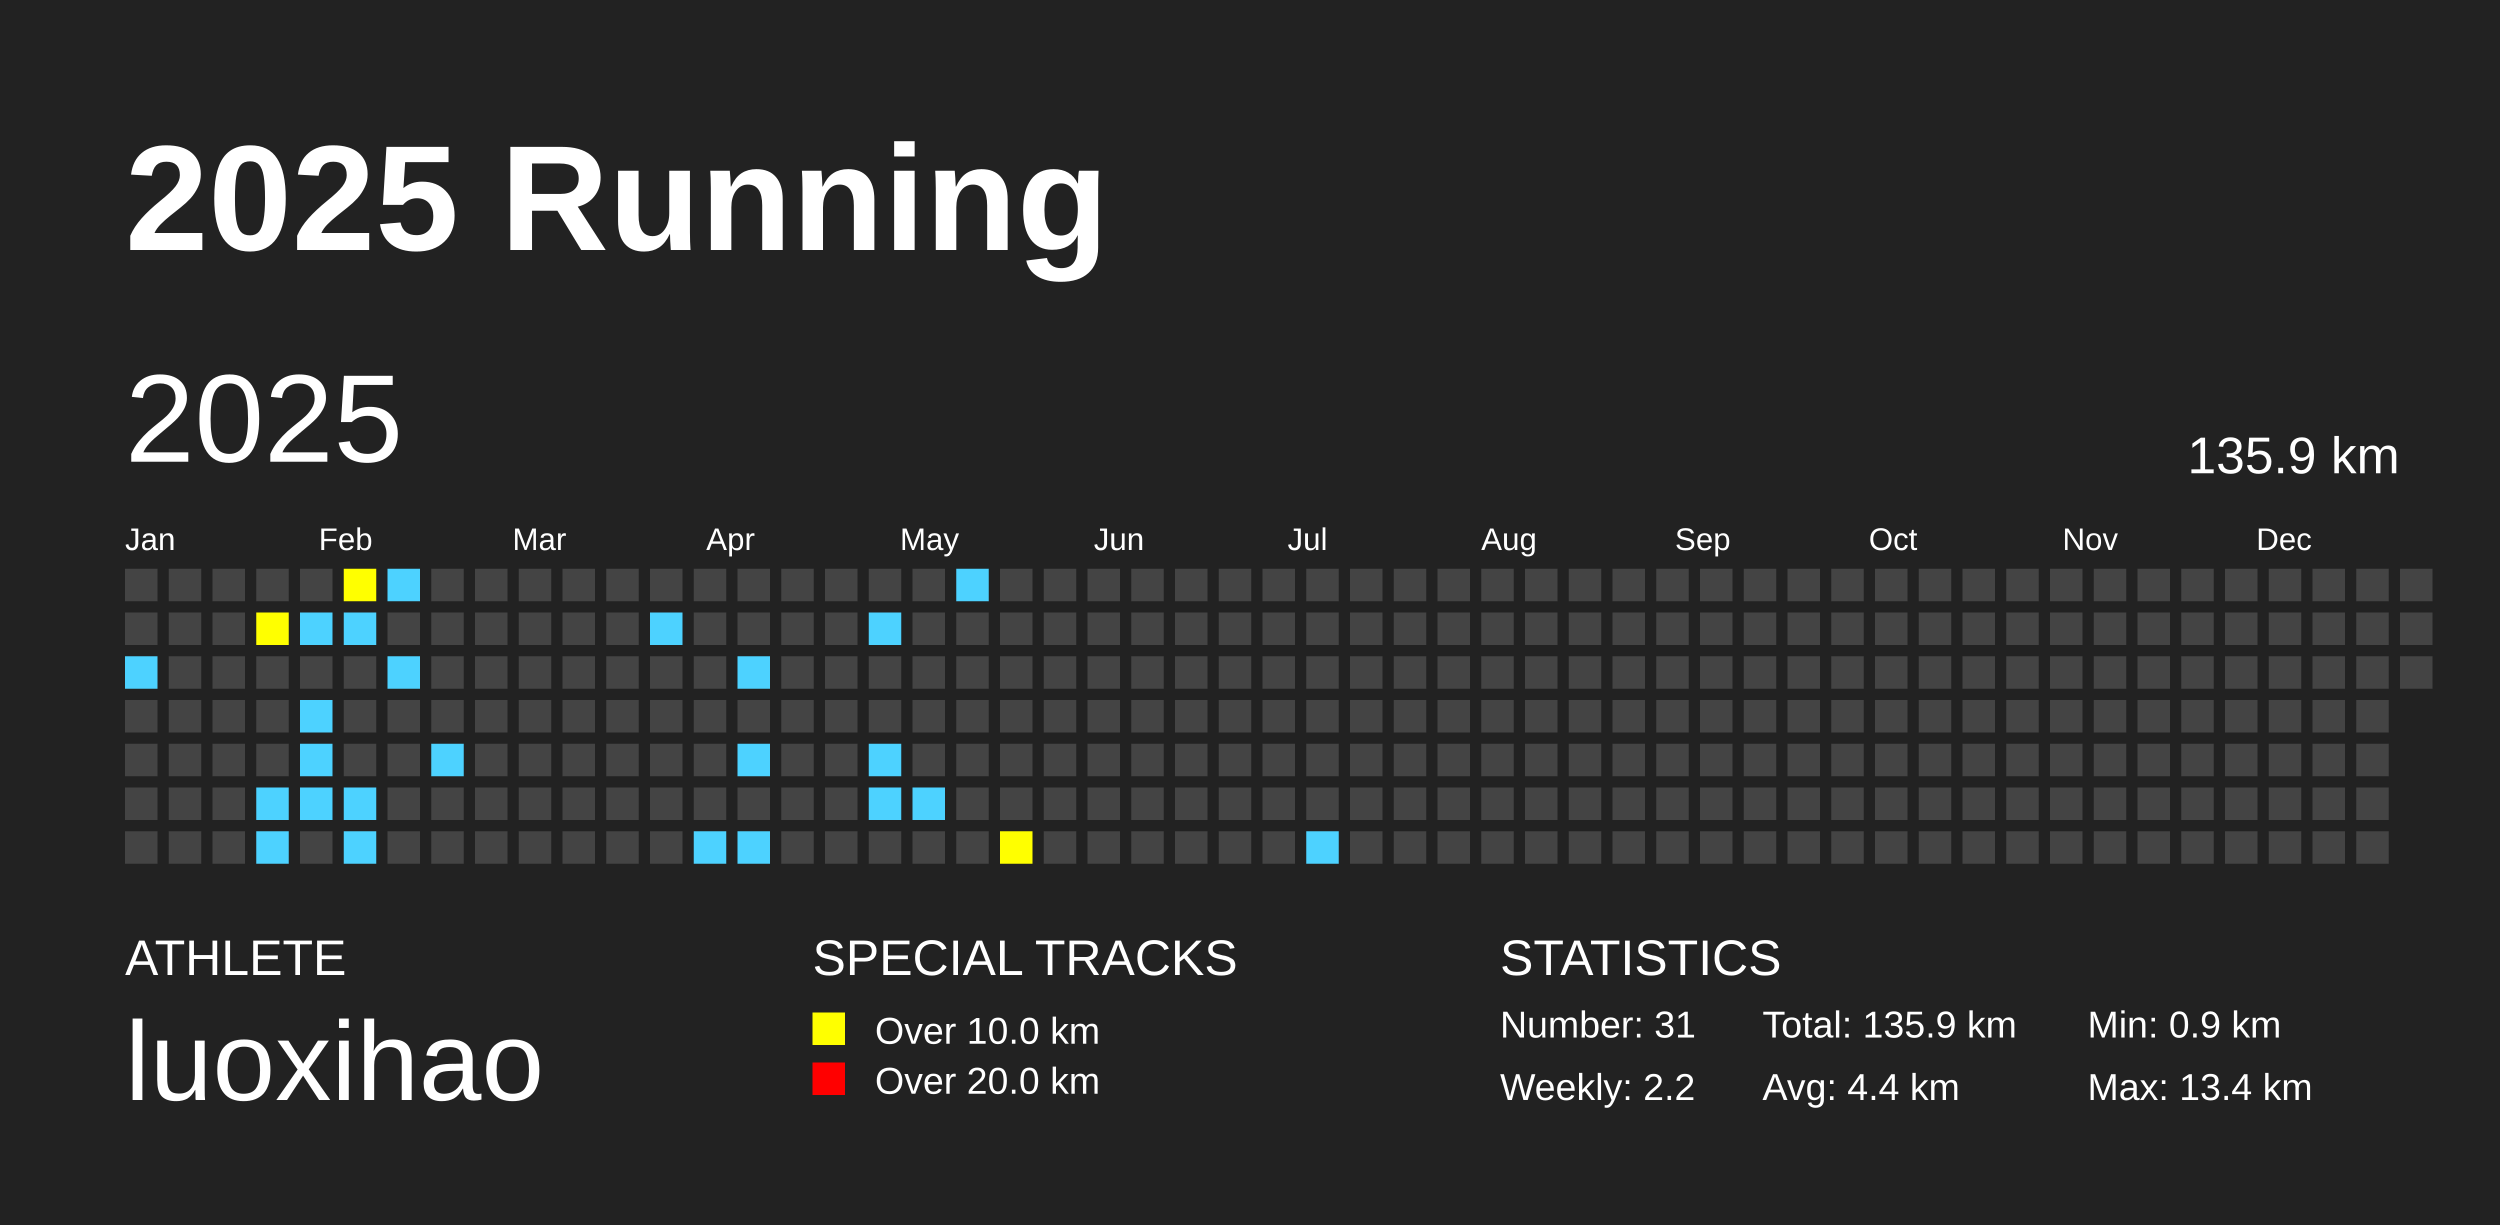
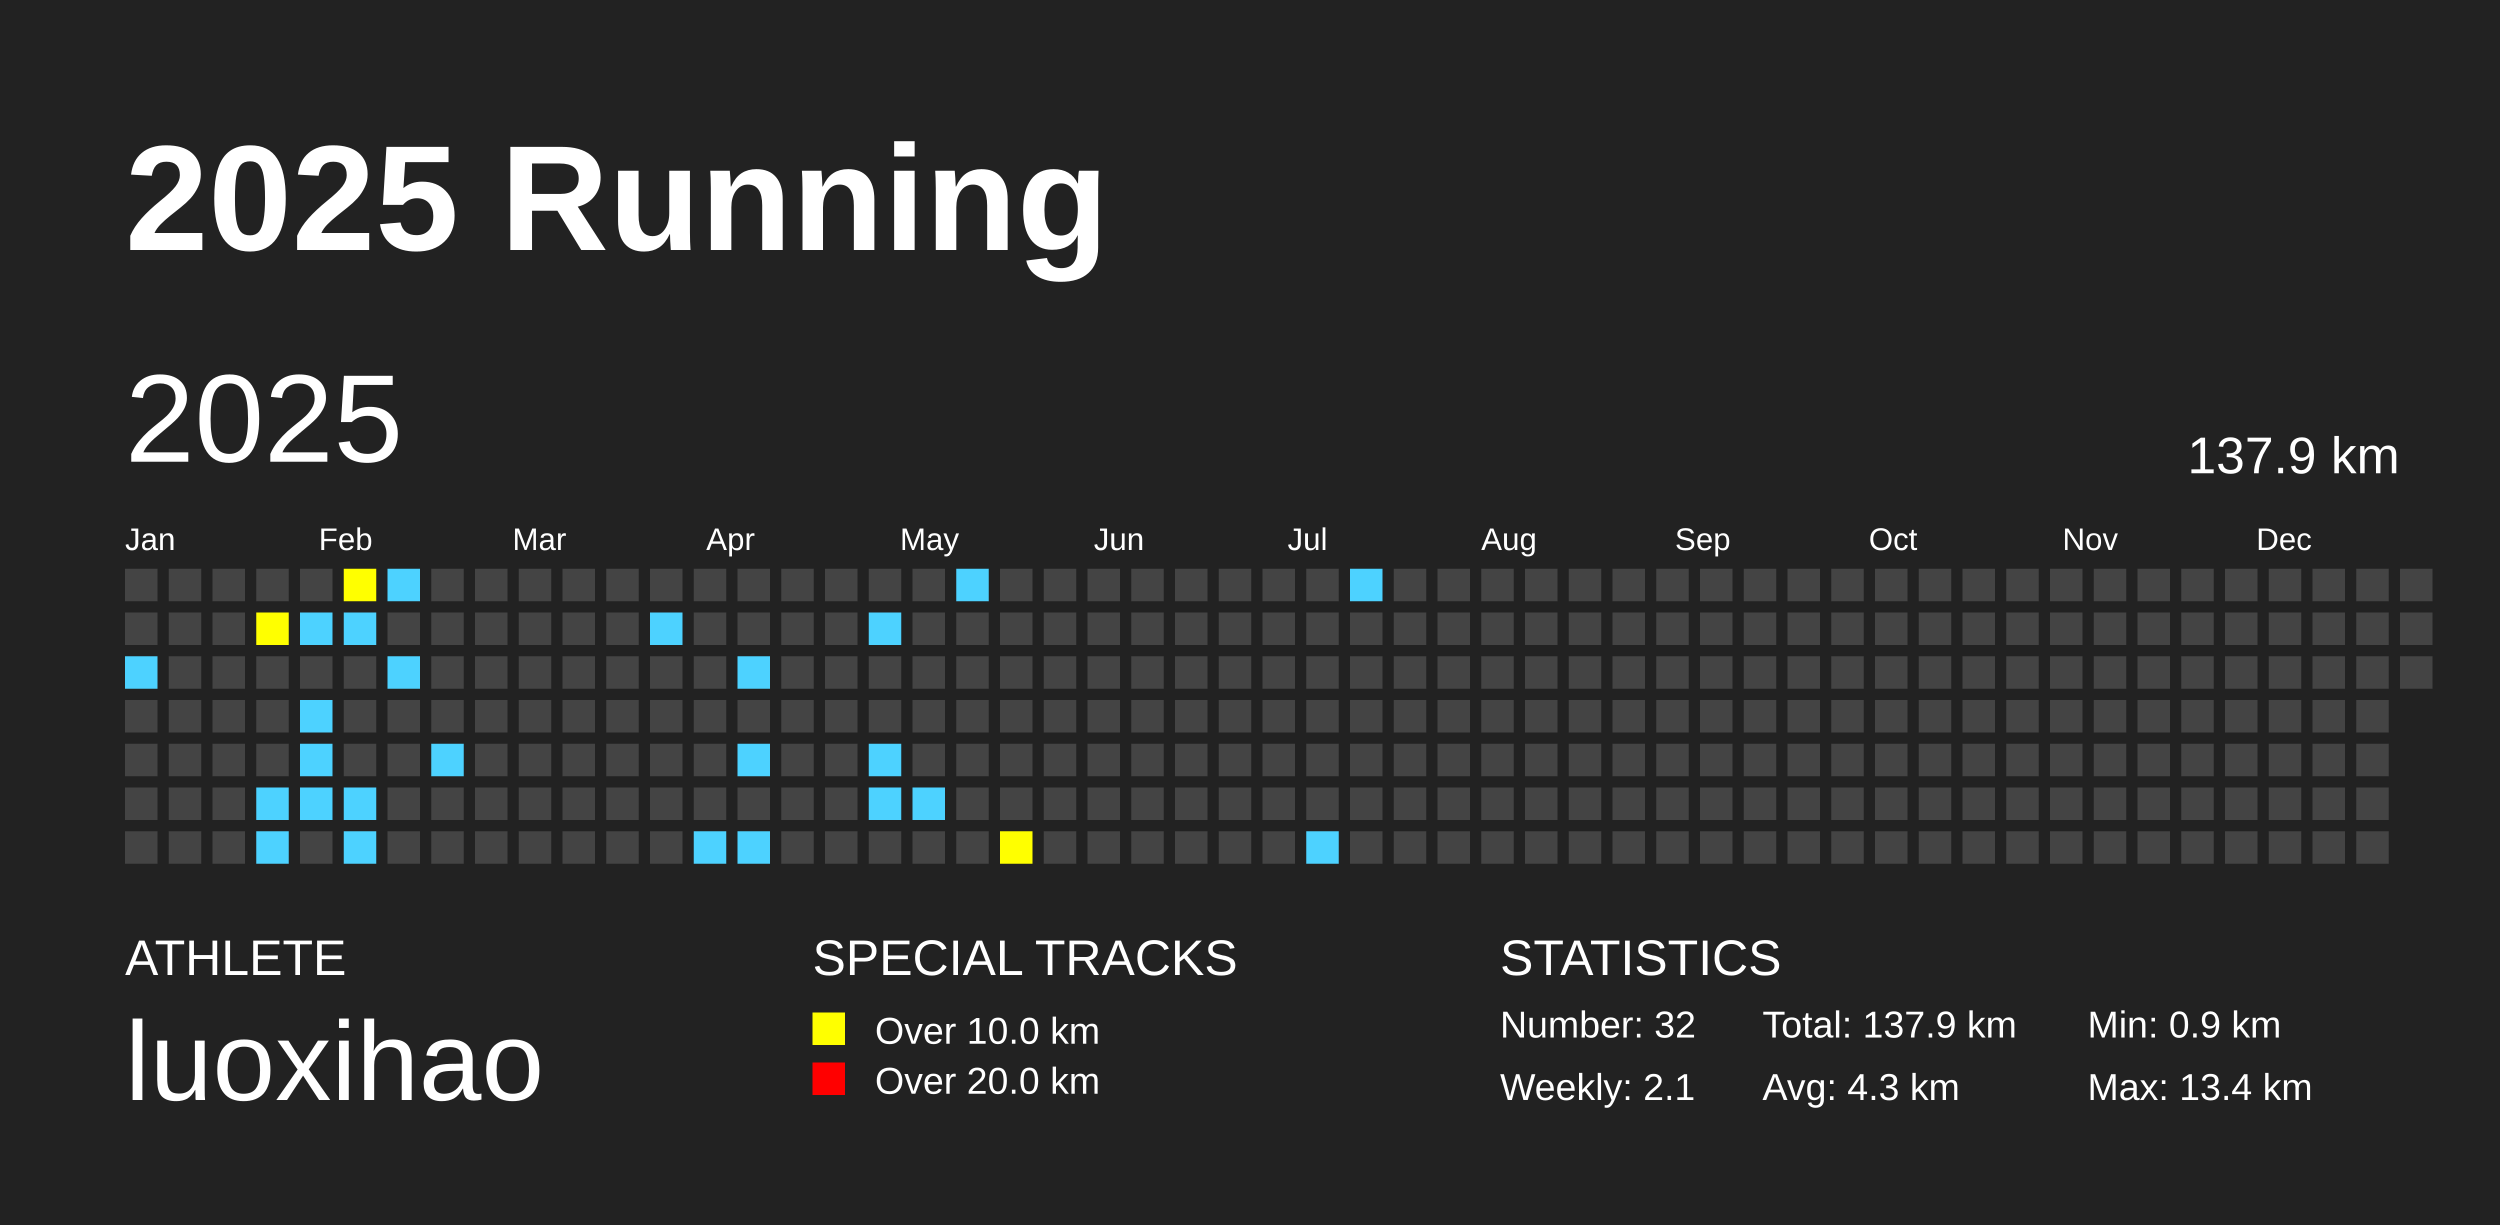
<svg xmlns="http://www.w3.org/2000/svg" baseProfile="full" height="98mm" version="1.1" viewBox="0,0,200,98" width="200mm">
  <defs />
  <rect fill="#222222" height="98" width="200" x="0" y="0" />
  <text fill="#FFFFFF" style="font-size:12px; font-family:Arial; font-weight:bold;" x="10" y="20">2025 Running</text>
  <text fill="#FFFFFF" style="font-size:4px; font-family:Arial" x="10" y="78">ATHLETE</text>
  <text fill="#FFFFFF" style="font-size:9px; font-family:Arial" x="10" y="88">luoxihao</text>
  <text fill="#FFFFFF" style="font-size:4px; font-family:Arial" x="65" y="78">SPECIAL TRACKS</text>
  <rect fill="yellow" height="2.6" width="2.6" x="65" y="81" />
  <text fill="#FFFFFF" style="font-size:3px; font-family:Arial" x="70" y="83.5">Over 10.0 km</text>
  <rect fill="red" height="2.6" width="2.6" x="65" y="85" />
  <text fill="#FFFFFF" style="font-size:3px; font-family:Arial" x="70" y="87.5">Over 20.0 km</text>
  <text fill="#FFFFFF" style="font-size:4px; font-family:Arial" x="120" y="78">STATISTICS</text>
-   <text fill="#FFFFFF" style="font-size:3px; font-family:Arial" x="120" y="83">Number: 31</text>
-   <text fill="#FFFFFF" style="font-size:3px; font-family:Arial" x="120" y="88">Weekly: 2.2</text>
-   <text fill="#FFFFFF" style="font-size:3px; font-family:Arial" x="141" y="83">Total: 135.9 km</text>
-   <text fill="#FFFFFF" style="font-size:3px; font-family:Arial" x="141" y="88">Avg: 4.4 km</text>
+   <text fill="#FFFFFF" style="font-size:3px; font-family:Arial" x="120" y="83">Number: 32</text>
+   <text fill="#FFFFFF" style="font-size:3px; font-family:Arial" x="120" y="88">Weekly: 2.1</text>
+   <text fill="#FFFFFF" style="font-size:3px; font-family:Arial" x="141" y="83">Total: 137.9 km</text>
+   <text fill="#FFFFFF" style="font-size:3px; font-family:Arial" x="141" y="88">Avg: 4.3 km</text>
  <text fill="#FFFFFF" style="font-size:3px; font-family:Arial" x="167" y="83">Min: 0.9 km</text>
  <text fill="#FFFFFF" style="font-size:3px; font-family:Arial" x="167" y="88">Max: 13.4 km</text>
  <text dominant-baseline="hanging" fill="#FFFFFF" style="font-size:10.0px; font-family:Arial;" x="10" y="30">2025</text>
-   <text dominant-baseline="hanging" fill="#FFFFFF" style="font-size:4.125px; font-family:Arial;" x="175" y="35">135.9 km</text>
+   <text dominant-baseline="hanging" fill="#FFFFFF" style="font-size:4.125px; font-family:Arial;" x="175" y="35">137.9 km</text>
  <text fill="#FFFFFF" style="font-size:2.5px; font-family:Arial" x="10.0" y="44">Jan</text>
  <text fill="#FFFFFF" style="font-size:2.5px; font-family:Arial" x="25.5" y="44">Feb</text>
  <text fill="#FFFFFF" style="font-size:2.5px; font-family:Arial" x="41.0" y="44">Mar</text>
  <text fill="#FFFFFF" style="font-size:2.5px; font-family:Arial" x="56.5" y="44">Apr</text>
  <text fill="#FFFFFF" style="font-size:2.5px; font-family:Arial" x="72.0" y="44">May</text>
  <text fill="#FFFFFF" style="font-size:2.5px; font-family:Arial" x="87.5" y="44">Jun</text>
  <text fill="#FFFFFF" style="font-size:2.5px; font-family:Arial" x="103.0" y="44">Jul</text>
  <text fill="#FFFFFF" style="font-size:2.5px; font-family:Arial" x="118.5" y="44">Aug</text>
  <text fill="#FFFFFF" style="font-size:2.5px; font-family:Arial" x="134.0" y="44">Sep</text>
  <text fill="#FFFFFF" style="font-size:2.5px; font-family:Arial" x="149.5" y="44">Oct</text>
  <text fill="#FFFFFF" style="font-size:2.5px; font-family:Arial" x="165.0" y="44">Nov</text>
  <text fill="#FFFFFF" style="font-size:2.5px; font-family:Arial" x="180.5" y="44">Dec</text>
  <rect fill="#444444" height="2.6" width="2.6" x="10.0" y="45.5" />
  <rect fill="#444444" height="2.6" width="2.6" x="10.0" y="49.0" />
  <rect fill="#4DD2FF" height="2.6" width="2.6" x="10.0" y="52.5" />
  <rect fill="#444444" height="2.6" width="2.6" x="10.0" y="56.0" />
  <rect fill="#444444" height="2.6" width="2.6" x="10.0" y="59.5" />
  <rect fill="#444444" height="2.6" width="2.6" x="10.0" y="63.0" />
  <rect fill="#444444" height="2.6" width="2.6" x="10.0" y="66.5" />
  <rect fill="#444444" height="2.6" width="2.6" x="13.5" y="45.5" />
  <rect fill="#444444" height="2.6" width="2.6" x="13.5" y="49.0" />
  <rect fill="#444444" height="2.6" width="2.6" x="13.5" y="52.5" />
  <rect fill="#444444" height="2.6" width="2.6" x="13.5" y="56.0" />
  <rect fill="#444444" height="2.6" width="2.6" x="13.5" y="59.5" />
  <rect fill="#444444" height="2.6" width="2.6" x="13.5" y="63.0" />
  <rect fill="#444444" height="2.6" width="2.6" x="13.5" y="66.5" />
  <rect fill="#444444" height="2.6" width="2.6" x="17.0" y="45.5" />
  <rect fill="#444444" height="2.6" width="2.6" x="17.0" y="49.0" />
  <rect fill="#444444" height="2.6" width="2.6" x="17.0" y="52.5" />
  <rect fill="#444444" height="2.6" width="2.6" x="17.0" y="56.0" />
  <rect fill="#444444" height="2.6" width="2.6" x="17.0" y="59.5" />
  <rect fill="#444444" height="2.6" width="2.6" x="17.0" y="63.0" />
  <rect fill="#444444" height="2.6" width="2.6" x="17.0" y="66.5" />
  <rect fill="#444444" height="2.6" width="2.6" x="20.5" y="45.5" />
  <rect fill="yellow" height="2.6" width="2.6" x="20.5" y="49.0" />
  <rect fill="#444444" height="2.6" width="2.6" x="20.5" y="52.5" />
  <rect fill="#444444" height="2.6" width="2.6" x="20.5" y="56.0" />
  <rect fill="#444444" height="2.6" width="2.6" x="20.5" y="59.5" />
  <rect fill="#4DD2FF" height="2.6" width="2.6" x="20.5" y="63.0" />
  <rect fill="#4DD2FF" height="2.6" width="2.6" x="20.5" y="66.5" />
  <rect fill="#444444" height="2.6" width="2.6" x="24.0" y="45.5" />
  <rect fill="#4DD2FF" height="2.6" width="2.6" x="24.0" y="49.0" />
  <rect fill="#444444" height="2.6" width="2.6" x="24.0" y="52.5" />
  <rect fill="#4DD2FF" height="2.6" width="2.6" x="24.0" y="56.0" />
  <rect fill="#4DD2FF" height="2.6" width="2.6" x="24.0" y="59.5" />
  <rect fill="#4DD2FF" height="2.6" width="2.6" x="24.0" y="63.0" />
  <rect fill="#444444" height="2.6" width="2.6" x="24.0" y="66.5" />
  <rect fill="yellow" height="2.6" width="2.6" x="27.5" y="45.5" />
  <rect fill="#4DD2FF" height="2.6" width="2.6" x="27.5" y="49.0" />
  <rect fill="#444444" height="2.6" width="2.6" x="27.5" y="52.5" />
  <rect fill="#444444" height="2.6" width="2.6" x="27.5" y="56.0" />
  <rect fill="#444444" height="2.6" width="2.6" x="27.5" y="59.5" />
  <rect fill="#4DD2FF" height="2.6" width="2.6" x="27.5" y="63.0" />
  <rect fill="#4DD2FF" height="2.6" width="2.6" x="27.5" y="66.5" />
  <rect fill="#4DD2FF" height="2.6" width="2.6" x="31.0" y="45.5" />
  <rect fill="#444444" height="2.6" width="2.6" x="31.0" y="49.0" />
  <rect fill="#4DD2FF" height="2.6" width="2.6" x="31.0" y="52.5" />
  <rect fill="#444444" height="2.6" width="2.6" x="31.0" y="56.0" />
  <rect fill="#444444" height="2.6" width="2.6" x="31.0" y="59.5" />
  <rect fill="#444444" height="2.6" width="2.6" x="31.0" y="63.0" />
  <rect fill="#444444" height="2.6" width="2.6" x="31.0" y="66.5" />
  <rect fill="#444444" height="2.6" width="2.6" x="34.5" y="45.5" />
  <rect fill="#444444" height="2.6" width="2.6" x="34.5" y="49.0" />
  <rect fill="#444444" height="2.6" width="2.6" x="34.5" y="52.5" />
  <rect fill="#444444" height="2.6" width="2.6" x="34.5" y="56.0" />
  <rect fill="#4DD2FF" height="2.6" width="2.6" x="34.5" y="59.5" />
  <rect fill="#444444" height="2.6" width="2.6" x="34.5" y="63.0" />
  <rect fill="#444444" height="2.6" width="2.6" x="34.5" y="66.5" />
  <rect fill="#444444" height="2.6" width="2.6" x="38.0" y="45.5" />
  <rect fill="#444444" height="2.6" width="2.6" x="38.0" y="49.0" />
  <rect fill="#444444" height="2.6" width="2.6" x="38.0" y="52.5" />
  <rect fill="#444444" height="2.6" width="2.6" x="38.0" y="56.0" />
  <rect fill="#444444" height="2.6" width="2.6" x="38.0" y="59.5" />
  <rect fill="#444444" height="2.6" width="2.6" x="38.0" y="63.0" />
  <rect fill="#444444" height="2.6" width="2.6" x="38.0" y="66.5" />
  <rect fill="#444444" height="2.6" width="2.6" x="41.5" y="45.5" />
  <rect fill="#444444" height="2.6" width="2.6" x="41.5" y="49.0" />
  <rect fill="#444444" height="2.6" width="2.6" x="41.5" y="52.5" />
  <rect fill="#444444" height="2.6" width="2.6" x="41.5" y="56.0" />
  <rect fill="#444444" height="2.6" width="2.6" x="41.5" y="59.5" />
  <rect fill="#444444" height="2.6" width="2.6" x="41.5" y="63.0" />
  <rect fill="#444444" height="2.6" width="2.6" x="41.5" y="66.5" />
  <rect fill="#444444" height="2.6" width="2.6" x="45.0" y="45.5" />
  <rect fill="#444444" height="2.6" width="2.6" x="45.0" y="49.0" />
  <rect fill="#444444" height="2.6" width="2.6" x="45.0" y="52.5" />
  <rect fill="#444444" height="2.6" width="2.6" x="45.0" y="56.0" />
  <rect fill="#444444" height="2.6" width="2.6" x="45.0" y="59.5" />
  <rect fill="#444444" height="2.6" width="2.6" x="45.0" y="63.0" />
  <rect fill="#444444" height="2.6" width="2.6" x="45.0" y="66.5" />
  <rect fill="#444444" height="2.6" width="2.6" x="48.5" y="45.5" />
  <rect fill="#444444" height="2.6" width="2.6" x="48.5" y="49.0" />
  <rect fill="#444444" height="2.6" width="2.6" x="48.5" y="52.5" />
  <rect fill="#444444" height="2.6" width="2.6" x="48.5" y="56.0" />
  <rect fill="#444444" height="2.6" width="2.6" x="48.5" y="59.5" />
  <rect fill="#444444" height="2.6" width="2.6" x="48.5" y="63.0" />
  <rect fill="#444444" height="2.6" width="2.6" x="48.5" y="66.5" />
  <rect fill="#444444" height="2.6" width="2.6" x="52.0" y="45.5" />
  <rect fill="#4DD2FF" height="2.6" width="2.6" x="52.0" y="49.0" />
  <rect fill="#444444" height="2.6" width="2.6" x="52.0" y="52.5" />
  <rect fill="#444444" height="2.6" width="2.6" x="52.0" y="56.0" />
  <rect fill="#444444" height="2.6" width="2.6" x="52.0" y="59.5" />
  <rect fill="#444444" height="2.6" width="2.6" x="52.0" y="63.0" />
  <rect fill="#444444" height="2.6" width="2.6" x="52.0" y="66.5" />
  <rect fill="#444444" height="2.6" width="2.6" x="55.5" y="45.5" />
  <rect fill="#444444" height="2.6" width="2.6" x="55.5" y="49.0" />
  <rect fill="#444444" height="2.6" width="2.6" x="55.5" y="52.5" />
  <rect fill="#444444" height="2.6" width="2.6" x="55.5" y="56.0" />
  <rect fill="#444444" height="2.6" width="2.6" x="55.5" y="59.5" />
  <rect fill="#444444" height="2.6" width="2.6" x="55.5" y="63.0" />
  <rect fill="#4DD2FF" height="2.6" width="2.6" x="55.5" y="66.5" />
  <rect fill="#444444" height="2.6" width="2.6" x="59.0" y="45.5" />
  <rect fill="#444444" height="2.6" width="2.6" x="59.0" y="49.0" />
  <rect fill="#4DD2FF" height="2.6" width="2.6" x="59.0" y="52.5" />
  <rect fill="#444444" height="2.6" width="2.6" x="59.0" y="56.0" />
  <rect fill="#4DD2FF" height="2.6" width="2.6" x="59.0" y="59.5" />
  <rect fill="#444444" height="2.6" width="2.6" x="59.0" y="63.0" />
  <rect fill="#4DD2FF" height="2.6" width="2.6" x="59.0" y="66.5" />
  <rect fill="#444444" height="2.6" width="2.6" x="62.5" y="45.5" />
  <rect fill="#444444" height="2.6" width="2.6" x="62.5" y="49.0" />
  <rect fill="#444444" height="2.6" width="2.6" x="62.5" y="52.5" />
  <rect fill="#444444" height="2.6" width="2.6" x="62.5" y="56.0" />
  <rect fill="#444444" height="2.6" width="2.6" x="62.5" y="59.5" />
  <rect fill="#444444" height="2.6" width="2.6" x="62.5" y="63.0" />
  <rect fill="#444444" height="2.6" width="2.6" x="62.5" y="66.5" />
  <rect fill="#444444" height="2.6" width="2.6" x="66.0" y="45.5" />
  <rect fill="#444444" height="2.6" width="2.6" x="66.0" y="49.0" />
  <rect fill="#444444" height="2.6" width="2.6" x="66.0" y="52.5" />
  <rect fill="#444444" height="2.6" width="2.6" x="66.0" y="56.0" />
  <rect fill="#444444" height="2.6" width="2.6" x="66.0" y="59.5" />
  <rect fill="#444444" height="2.6" width="2.6" x="66.0" y="63.0" />
  <rect fill="#444444" height="2.6" width="2.6" x="66.0" y="66.5" />
  <rect fill="#444444" height="2.6" width="2.6" x="69.5" y="45.5" />
  <rect fill="#4DD2FF" height="2.6" width="2.6" x="69.5" y="49.0" />
  <rect fill="#444444" height="2.6" width="2.6" x="69.5" y="52.5" />
  <rect fill="#444444" height="2.6" width="2.6" x="69.5" y="56.0" />
  <rect fill="#4DD2FF" height="2.6" width="2.6" x="69.5" y="59.5" />
  <rect fill="#4DD2FF" height="2.6" width="2.6" x="69.5" y="63.0" />
  <rect fill="#444444" height="2.6" width="2.6" x="69.5" y="66.5" />
  <rect fill="#444444" height="2.6" width="2.6" x="73.0" y="45.5" />
  <rect fill="#444444" height="2.6" width="2.6" x="73.0" y="49.0" />
  <rect fill="#444444" height="2.6" width="2.6" x="73.0" y="52.5" />
  <rect fill="#444444" height="2.6" width="2.6" x="73.0" y="56.0" />
  <rect fill="#444444" height="2.6" width="2.6" x="73.0" y="59.5" />
  <rect fill="#4DD2FF" height="2.6" width="2.6" x="73.0" y="63.0" />
  <rect fill="#444444" height="2.6" width="2.6" x="73.0" y="66.5" />
  <rect fill="#4DD2FF" height="2.6" width="2.6" x="76.5" y="45.5" />
  <rect fill="#444444" height="2.6" width="2.6" x="76.5" y="49.0" />
  <rect fill="#444444" height="2.6" width="2.6" x="76.5" y="52.5" />
  <rect fill="#444444" height="2.6" width="2.6" x="76.5" y="56.0" />
  <rect fill="#444444" height="2.6" width="2.6" x="76.5" y="59.5" />
  <rect fill="#444444" height="2.6" width="2.6" x="76.5" y="63.0" />
  <rect fill="#444444" height="2.6" width="2.6" x="76.5" y="66.5" />
  <rect fill="#444444" height="2.6" width="2.6" x="80.0" y="45.5" />
  <rect fill="#444444" height="2.6" width="2.6" x="80.0" y="49.0" />
  <rect fill="#444444" height="2.6" width="2.6" x="80.0" y="52.5" />
  <rect fill="#444444" height="2.6" width="2.6" x="80.0" y="56.0" />
  <rect fill="#444444" height="2.6" width="2.6" x="80.0" y="59.5" />
  <rect fill="#444444" height="2.6" width="2.6" x="80.0" y="63.0" />
  <rect fill="yellow" height="2.6" width="2.6" x="80.0" y="66.5" />
  <rect fill="#444444" height="2.6" width="2.6" x="83.5" y="45.5" />
  <rect fill="#444444" height="2.6" width="2.6" x="83.5" y="49.0" />
  <rect fill="#444444" height="2.6" width="2.6" x="83.5" y="52.5" />
  <rect fill="#444444" height="2.6" width="2.6" x="83.5" y="56.0" />
  <rect fill="#444444" height="2.6" width="2.6" x="83.5" y="59.5" />
  <rect fill="#444444" height="2.6" width="2.6" x="83.5" y="63.0" />
  <rect fill="#444444" height="2.6" width="2.6" x="83.5" y="66.5" />
  <rect fill="#444444" height="2.6" width="2.6" x="87.0" y="45.5" />
  <rect fill="#444444" height="2.6" width="2.6" x="87.0" y="49.0" />
  <rect fill="#444444" height="2.6" width="2.6" x="87.0" y="52.5" />
  <rect fill="#444444" height="2.6" width="2.6" x="87.0" y="56.0" />
  <rect fill="#444444" height="2.6" width="2.6" x="87.0" y="59.5" />
  <rect fill="#444444" height="2.6" width="2.6" x="87.0" y="63.0" />
  <rect fill="#444444" height="2.6" width="2.6" x="87.0" y="66.5" />
  <rect fill="#444444" height="2.6" width="2.6" x="90.5" y="45.5" />
  <rect fill="#444444" height="2.6" width="2.6" x="90.5" y="49.0" />
  <rect fill="#444444" height="2.6" width="2.6" x="90.5" y="52.5" />
  <rect fill="#444444" height="2.6" width="2.6" x="90.5" y="56.0" />
  <rect fill="#444444" height="2.6" width="2.6" x="90.5" y="59.5" />
  <rect fill="#444444" height="2.6" width="2.6" x="90.5" y="63.0" />
  <rect fill="#444444" height="2.6" width="2.6" x="90.5" y="66.5" />
  <rect fill="#444444" height="2.6" width="2.6" x="94.0" y="45.5" />
  <rect fill="#444444" height="2.6" width="2.6" x="94.0" y="49.0" />
  <rect fill="#444444" height="2.6" width="2.6" x="94.0" y="52.5" />
  <rect fill="#444444" height="2.6" width="2.6" x="94.0" y="56.0" />
  <rect fill="#444444" height="2.6" width="2.6" x="94.0" y="59.5" />
  <rect fill="#444444" height="2.6" width="2.6" x="94.0" y="63.0" />
  <rect fill="#444444" height="2.6" width="2.6" x="94.0" y="66.5" />
  <rect fill="#444444" height="2.6" width="2.6" x="97.5" y="45.5" />
  <rect fill="#444444" height="2.6" width="2.6" x="97.5" y="49.0" />
  <rect fill="#444444" height="2.6" width="2.6" x="97.5" y="52.5" />
  <rect fill="#444444" height="2.6" width="2.6" x="97.5" y="56.0" />
  <rect fill="#444444" height="2.6" width="2.6" x="97.5" y="59.5" />
  <rect fill="#444444" height="2.6" width="2.6" x="97.5" y="63.0" />
  <rect fill="#444444" height="2.6" width="2.6" x="97.5" y="66.5" />
  <rect fill="#444444" height="2.6" width="2.6" x="101.0" y="45.5" />
  <rect fill="#444444" height="2.6" width="2.6" x="101.0" y="49.0" />
  <rect fill="#444444" height="2.6" width="2.6" x="101.0" y="52.5" />
  <rect fill="#444444" height="2.6" width="2.6" x="101.0" y="56.0" />
  <rect fill="#444444" height="2.6" width="2.6" x="101.0" y="59.5" />
  <rect fill="#444444" height="2.6" width="2.6" x="101.0" y="63.0" />
  <rect fill="#444444" height="2.6" width="2.6" x="101.0" y="66.5" />
  <rect fill="#444444" height="2.6" width="2.6" x="104.5" y="45.5" />
  <rect fill="#444444" height="2.6" width="2.6" x="104.5" y="49.0" />
  <rect fill="#444444" height="2.6" width="2.6" x="104.5" y="52.5" />
  <rect fill="#444444" height="2.6" width="2.6" x="104.5" y="56.0" />
  <rect fill="#444444" height="2.6" width="2.6" x="104.5" y="59.5" />
  <rect fill="#444444" height="2.6" width="2.6" x="104.5" y="63.0" />
  <rect fill="#4DD2FF" height="2.6" width="2.6" x="104.5" y="66.5" />
-   <rect fill="#444444" height="2.6" width="2.6" x="108.0" y="45.5" />
+   <rect fill="#4DD2FF" height="2.6" width="2.6" x="108.0" y="45.5" />
  <rect fill="#444444" height="2.6" width="2.6" x="108.0" y="49.0" />
  <rect fill="#444444" height="2.6" width="2.6" x="108.0" y="52.5" />
  <rect fill="#444444" height="2.6" width="2.6" x="108.0" y="56.0" />
  <rect fill="#444444" height="2.6" width="2.6" x="108.0" y="59.5" />
  <rect fill="#444444" height="2.6" width="2.6" x="108.0" y="63.0" />
  <rect fill="#444444" height="2.6" width="2.6" x="108.0" y="66.5" />
  <rect fill="#444444" height="2.6" width="2.6" x="111.5" y="45.5" />
  <rect fill="#444444" height="2.6" width="2.6" x="111.5" y="49.0" />
  <rect fill="#444444" height="2.6" width="2.6" x="111.5" y="52.5" />
  <rect fill="#444444" height="2.6" width="2.6" x="111.5" y="56.0" />
  <rect fill="#444444" height="2.6" width="2.6" x="111.5" y="59.5" />
  <rect fill="#444444" height="2.6" width="2.6" x="111.5" y="63.0" />
  <rect fill="#444444" height="2.6" width="2.6" x="111.5" y="66.5" />
  <rect fill="#444444" height="2.6" width="2.6" x="115.0" y="45.5" />
  <rect fill="#444444" height="2.6" width="2.6" x="115.0" y="49.0" />
  <rect fill="#444444" height="2.6" width="2.6" x="115.0" y="52.5" />
  <rect fill="#444444" height="2.6" width="2.6" x="115.0" y="56.0" />
  <rect fill="#444444" height="2.6" width="2.6" x="115.0" y="59.5" />
  <rect fill="#444444" height="2.6" width="2.6" x="115.0" y="63.0" />
  <rect fill="#444444" height="2.6" width="2.6" x="115.0" y="66.5" />
  <rect fill="#444444" height="2.6" width="2.6" x="118.5" y="45.5" />
  <rect fill="#444444" height="2.6" width="2.6" x="118.5" y="49.0" />
  <rect fill="#444444" height="2.6" width="2.6" x="118.5" y="52.5" />
  <rect fill="#444444" height="2.6" width="2.6" x="118.5" y="56.0" />
  <rect fill="#444444" height="2.6" width="2.6" x="118.5" y="59.5" />
  <rect fill="#444444" height="2.6" width="2.6" x="118.5" y="63.0" />
  <rect fill="#444444" height="2.6" width="2.6" x="118.5" y="66.5" />
  <rect fill="#444444" height="2.6" width="2.6" x="122.0" y="45.5" />
  <rect fill="#444444" height="2.6" width="2.6" x="122.0" y="49.0" />
  <rect fill="#444444" height="2.6" width="2.6" x="122.0" y="52.5" />
  <rect fill="#444444" height="2.6" width="2.6" x="122.0" y="56.0" />
  <rect fill="#444444" height="2.6" width="2.6" x="122.0" y="59.5" />
  <rect fill="#444444" height="2.6" width="2.6" x="122.0" y="63.0" />
  <rect fill="#444444" height="2.6" width="2.6" x="122.0" y="66.5" />
  <rect fill="#444444" height="2.6" width="2.6" x="125.5" y="45.5" />
  <rect fill="#444444" height="2.6" width="2.6" x="125.5" y="49.0" />
  <rect fill="#444444" height="2.6" width="2.6" x="125.5" y="52.5" />
  <rect fill="#444444" height="2.6" width="2.6" x="125.5" y="56.0" />
  <rect fill="#444444" height="2.6" width="2.6" x="125.5" y="59.5" />
  <rect fill="#444444" height="2.6" width="2.6" x="125.5" y="63.0" />
  <rect fill="#444444" height="2.6" width="2.6" x="125.5" y="66.5" />
  <rect fill="#444444" height="2.6" width="2.6" x="129.0" y="45.5" />
  <rect fill="#444444" height="2.6" width="2.6" x="129.0" y="49.0" />
  <rect fill="#444444" height="2.6" width="2.6" x="129.0" y="52.5" />
  <rect fill="#444444" height="2.6" width="2.6" x="129.0" y="56.0" />
  <rect fill="#444444" height="2.6" width="2.6" x="129.0" y="59.5" />
  <rect fill="#444444" height="2.6" width="2.6" x="129.0" y="63.0" />
  <rect fill="#444444" height="2.6" width="2.6" x="129.0" y="66.5" />
  <rect fill="#444444" height="2.6" width="2.6" x="132.5" y="45.5" />
  <rect fill="#444444" height="2.6" width="2.6" x="132.5" y="49.0" />
  <rect fill="#444444" height="2.6" width="2.6" x="132.5" y="52.5" />
  <rect fill="#444444" height="2.6" width="2.6" x="132.5" y="56.0" />
  <rect fill="#444444" height="2.6" width="2.6" x="132.5" y="59.5" />
  <rect fill="#444444" height="2.6" width="2.6" x="132.5" y="63.0" />
  <rect fill="#444444" height="2.6" width="2.6" x="132.5" y="66.5" />
  <rect fill="#444444" height="2.6" width="2.6" x="136.0" y="45.5" />
  <rect fill="#444444" height="2.6" width="2.6" x="136.0" y="49.0" />
  <rect fill="#444444" height="2.6" width="2.6" x="136.0" y="52.5" />
  <rect fill="#444444" height="2.6" width="2.6" x="136.0" y="56.0" />
  <rect fill="#444444" height="2.6" width="2.6" x="136.0" y="59.5" />
  <rect fill="#444444" height="2.6" width="2.6" x="136.0" y="63.0" />
  <rect fill="#444444" height="2.6" width="2.6" x="136.0" y="66.5" />
  <rect fill="#444444" height="2.6" width="2.6" x="139.5" y="45.5" />
  <rect fill="#444444" height="2.6" width="2.6" x="139.5" y="49.0" />
  <rect fill="#444444" height="2.6" width="2.6" x="139.5" y="52.5" />
  <rect fill="#444444" height="2.6" width="2.6" x="139.5" y="56.0" />
  <rect fill="#444444" height="2.6" width="2.6" x="139.5" y="59.5" />
  <rect fill="#444444" height="2.6" width="2.6" x="139.5" y="63.0" />
  <rect fill="#444444" height="2.6" width="2.6" x="139.5" y="66.5" />
  <rect fill="#444444" height="2.6" width="2.6" x="143.0" y="45.5" />
  <rect fill="#444444" height="2.6" width="2.6" x="143.0" y="49.0" />
  <rect fill="#444444" height="2.6" width="2.6" x="143.0" y="52.5" />
  <rect fill="#444444" height="2.6" width="2.6" x="143.0" y="56.0" />
  <rect fill="#444444" height="2.6" width="2.6" x="143.0" y="59.5" />
  <rect fill="#444444" height="2.6" width="2.6" x="143.0" y="63.0" />
  <rect fill="#444444" height="2.6" width="2.6" x="143.0" y="66.5" />
  <rect fill="#444444" height="2.6" width="2.6" x="146.5" y="45.5" />
  <rect fill="#444444" height="2.6" width="2.6" x="146.5" y="49.0" />
  <rect fill="#444444" height="2.6" width="2.6" x="146.5" y="52.5" />
  <rect fill="#444444" height="2.6" width="2.6" x="146.5" y="56.0" />
  <rect fill="#444444" height="2.6" width="2.6" x="146.5" y="59.5" />
  <rect fill="#444444" height="2.6" width="2.6" x="146.5" y="63.0" />
  <rect fill="#444444" height="2.6" width="2.6" x="146.5" y="66.5" />
  <rect fill="#444444" height="2.6" width="2.6" x="150.0" y="45.5" />
  <rect fill="#444444" height="2.6" width="2.6" x="150.0" y="49.0" />
  <rect fill="#444444" height="2.6" width="2.6" x="150.0" y="52.5" />
  <rect fill="#444444" height="2.6" width="2.6" x="150.0" y="56.0" />
  <rect fill="#444444" height="2.6" width="2.6" x="150.0" y="59.5" />
  <rect fill="#444444" height="2.6" width="2.6" x="150.0" y="63.0" />
  <rect fill="#444444" height="2.6" width="2.6" x="150.0" y="66.5" />
  <rect fill="#444444" height="2.6" width="2.6" x="153.5" y="45.5" />
  <rect fill="#444444" height="2.6" width="2.6" x="153.5" y="49.0" />
  <rect fill="#444444" height="2.6" width="2.6" x="153.5" y="52.5" />
  <rect fill="#444444" height="2.6" width="2.6" x="153.5" y="56.0" />
  <rect fill="#444444" height="2.6" width="2.6" x="153.5" y="59.5" />
  <rect fill="#444444" height="2.6" width="2.6" x="153.5" y="63.0" />
  <rect fill="#444444" height="2.6" width="2.6" x="153.5" y="66.5" />
  <rect fill="#444444" height="2.6" width="2.6" x="157.0" y="45.5" />
  <rect fill="#444444" height="2.6" width="2.6" x="157.0" y="49.0" />
  <rect fill="#444444" height="2.6" width="2.6" x="157.0" y="52.5" />
  <rect fill="#444444" height="2.6" width="2.6" x="157.0" y="56.0" />
  <rect fill="#444444" height="2.6" width="2.6" x="157.0" y="59.5" />
  <rect fill="#444444" height="2.6" width="2.6" x="157.0" y="63.0" />
  <rect fill="#444444" height="2.6" width="2.6" x="157.0" y="66.5" />
  <rect fill="#444444" height="2.6" width="2.6" x="160.5" y="45.5" />
  <rect fill="#444444" height="2.6" width="2.6" x="160.5" y="49.0" />
  <rect fill="#444444" height="2.6" width="2.6" x="160.5" y="52.5" />
  <rect fill="#444444" height="2.6" width="2.6" x="160.5" y="56.0" />
  <rect fill="#444444" height="2.6" width="2.6" x="160.5" y="59.5" />
  <rect fill="#444444" height="2.6" width="2.6" x="160.5" y="63.0" />
  <rect fill="#444444" height="2.6" width="2.6" x="160.5" y="66.5" />
  <rect fill="#444444" height="2.6" width="2.6" x="164.0" y="45.5" />
  <rect fill="#444444" height="2.6" width="2.6" x="164.0" y="49.0" />
  <rect fill="#444444" height="2.6" width="2.6" x="164.0" y="52.5" />
  <rect fill="#444444" height="2.6" width="2.6" x="164.0" y="56.0" />
  <rect fill="#444444" height="2.6" width="2.6" x="164.0" y="59.5" />
  <rect fill="#444444" height="2.6" width="2.6" x="164.0" y="63.0" />
  <rect fill="#444444" height="2.6" width="2.6" x="164.0" y="66.5" />
  <rect fill="#444444" height="2.6" width="2.6" x="167.5" y="45.5" />
  <rect fill="#444444" height="2.6" width="2.6" x="167.5" y="49.0" />
  <rect fill="#444444" height="2.6" width="2.6" x="167.5" y="52.5" />
  <rect fill="#444444" height="2.6" width="2.6" x="167.5" y="56.0" />
  <rect fill="#444444" height="2.6" width="2.6" x="167.5" y="59.5" />
  <rect fill="#444444" height="2.6" width="2.6" x="167.5" y="63.0" />
  <rect fill="#444444" height="2.6" width="2.6" x="167.5" y="66.5" />
  <rect fill="#444444" height="2.6" width="2.6" x="171.0" y="45.5" />
  <rect fill="#444444" height="2.6" width="2.6" x="171.0" y="49.0" />
  <rect fill="#444444" height="2.6" width="2.6" x="171.0" y="52.5" />
  <rect fill="#444444" height="2.6" width="2.6" x="171.0" y="56.0" />
  <rect fill="#444444" height="2.6" width="2.6" x="171.0" y="59.5" />
  <rect fill="#444444" height="2.6" width="2.6" x="171.0" y="63.0" />
  <rect fill="#444444" height="2.6" width="2.6" x="171.0" y="66.5" />
  <rect fill="#444444" height="2.6" width="2.6" x="174.5" y="45.5" />
  <rect fill="#444444" height="2.6" width="2.6" x="174.5" y="49.0" />
  <rect fill="#444444" height="2.6" width="2.6" x="174.5" y="52.5" />
  <rect fill="#444444" height="2.6" width="2.6" x="174.5" y="56.0" />
  <rect fill="#444444" height="2.6" width="2.6" x="174.5" y="59.5" />
  <rect fill="#444444" height="2.6" width="2.6" x="174.5" y="63.0" />
  <rect fill="#444444" height="2.6" width="2.6" x="174.5" y="66.5" />
  <rect fill="#444444" height="2.6" width="2.6" x="178.0" y="45.5" />
  <rect fill="#444444" height="2.6" width="2.6" x="178.0" y="49.0" />
  <rect fill="#444444" height="2.6" width="2.6" x="178.0" y="52.5" />
  <rect fill="#444444" height="2.6" width="2.6" x="178.0" y="56.0" />
  <rect fill="#444444" height="2.6" width="2.6" x="178.0" y="59.5" />
  <rect fill="#444444" height="2.6" width="2.6" x="178.0" y="63.0" />
  <rect fill="#444444" height="2.6" width="2.6" x="178.0" y="66.5" />
  <rect fill="#444444" height="2.6" width="2.6" x="181.5" y="45.5" />
  <rect fill="#444444" height="2.6" width="2.6" x="181.5" y="49.0" />
  <rect fill="#444444" height="2.6" width="2.6" x="181.5" y="52.5" />
  <rect fill="#444444" height="2.6" width="2.6" x="181.5" y="56.0" />
  <rect fill="#444444" height="2.6" width="2.6" x="181.5" y="59.5" />
  <rect fill="#444444" height="2.6" width="2.6" x="181.5" y="63.0" />
  <rect fill="#444444" height="2.6" width="2.6" x="181.5" y="66.5" />
  <rect fill="#444444" height="2.6" width="2.6" x="185.0" y="45.5" />
  <rect fill="#444444" height="2.6" width="2.6" x="185.0" y="49.0" />
  <rect fill="#444444" height="2.6" width="2.6" x="185.0" y="52.5" />
  <rect fill="#444444" height="2.6" width="2.6" x="185.0" y="56.0" />
  <rect fill="#444444" height="2.6" width="2.6" x="185.0" y="59.5" />
  <rect fill="#444444" height="2.6" width="2.6" x="185.0" y="63.0" />
  <rect fill="#444444" height="2.6" width="2.6" x="185.0" y="66.5" />
  <rect fill="#444444" height="2.6" width="2.6" x="188.5" y="45.5" />
  <rect fill="#444444" height="2.6" width="2.6" x="188.5" y="49.0" />
  <rect fill="#444444" height="2.6" width="2.6" x="188.5" y="52.5" />
  <rect fill="#444444" height="2.6" width="2.6" x="188.5" y="56.0" />
  <rect fill="#444444" height="2.6" width="2.6" x="188.5" y="59.5" />
  <rect fill="#444444" height="2.6" width="2.6" x="188.5" y="63.0" />
  <rect fill="#444444" height="2.6" width="2.6" x="188.5" y="66.5" />
  <rect fill="#444444" height="2.6" width="2.6" x="192.0" y="45.5" />
  <rect fill="#444444" height="2.6" width="2.6" x="192.0" y="49.0" />
  <rect fill="#444444" height="2.6" width="2.6" x="192.0" y="52.5" />
</svg>
